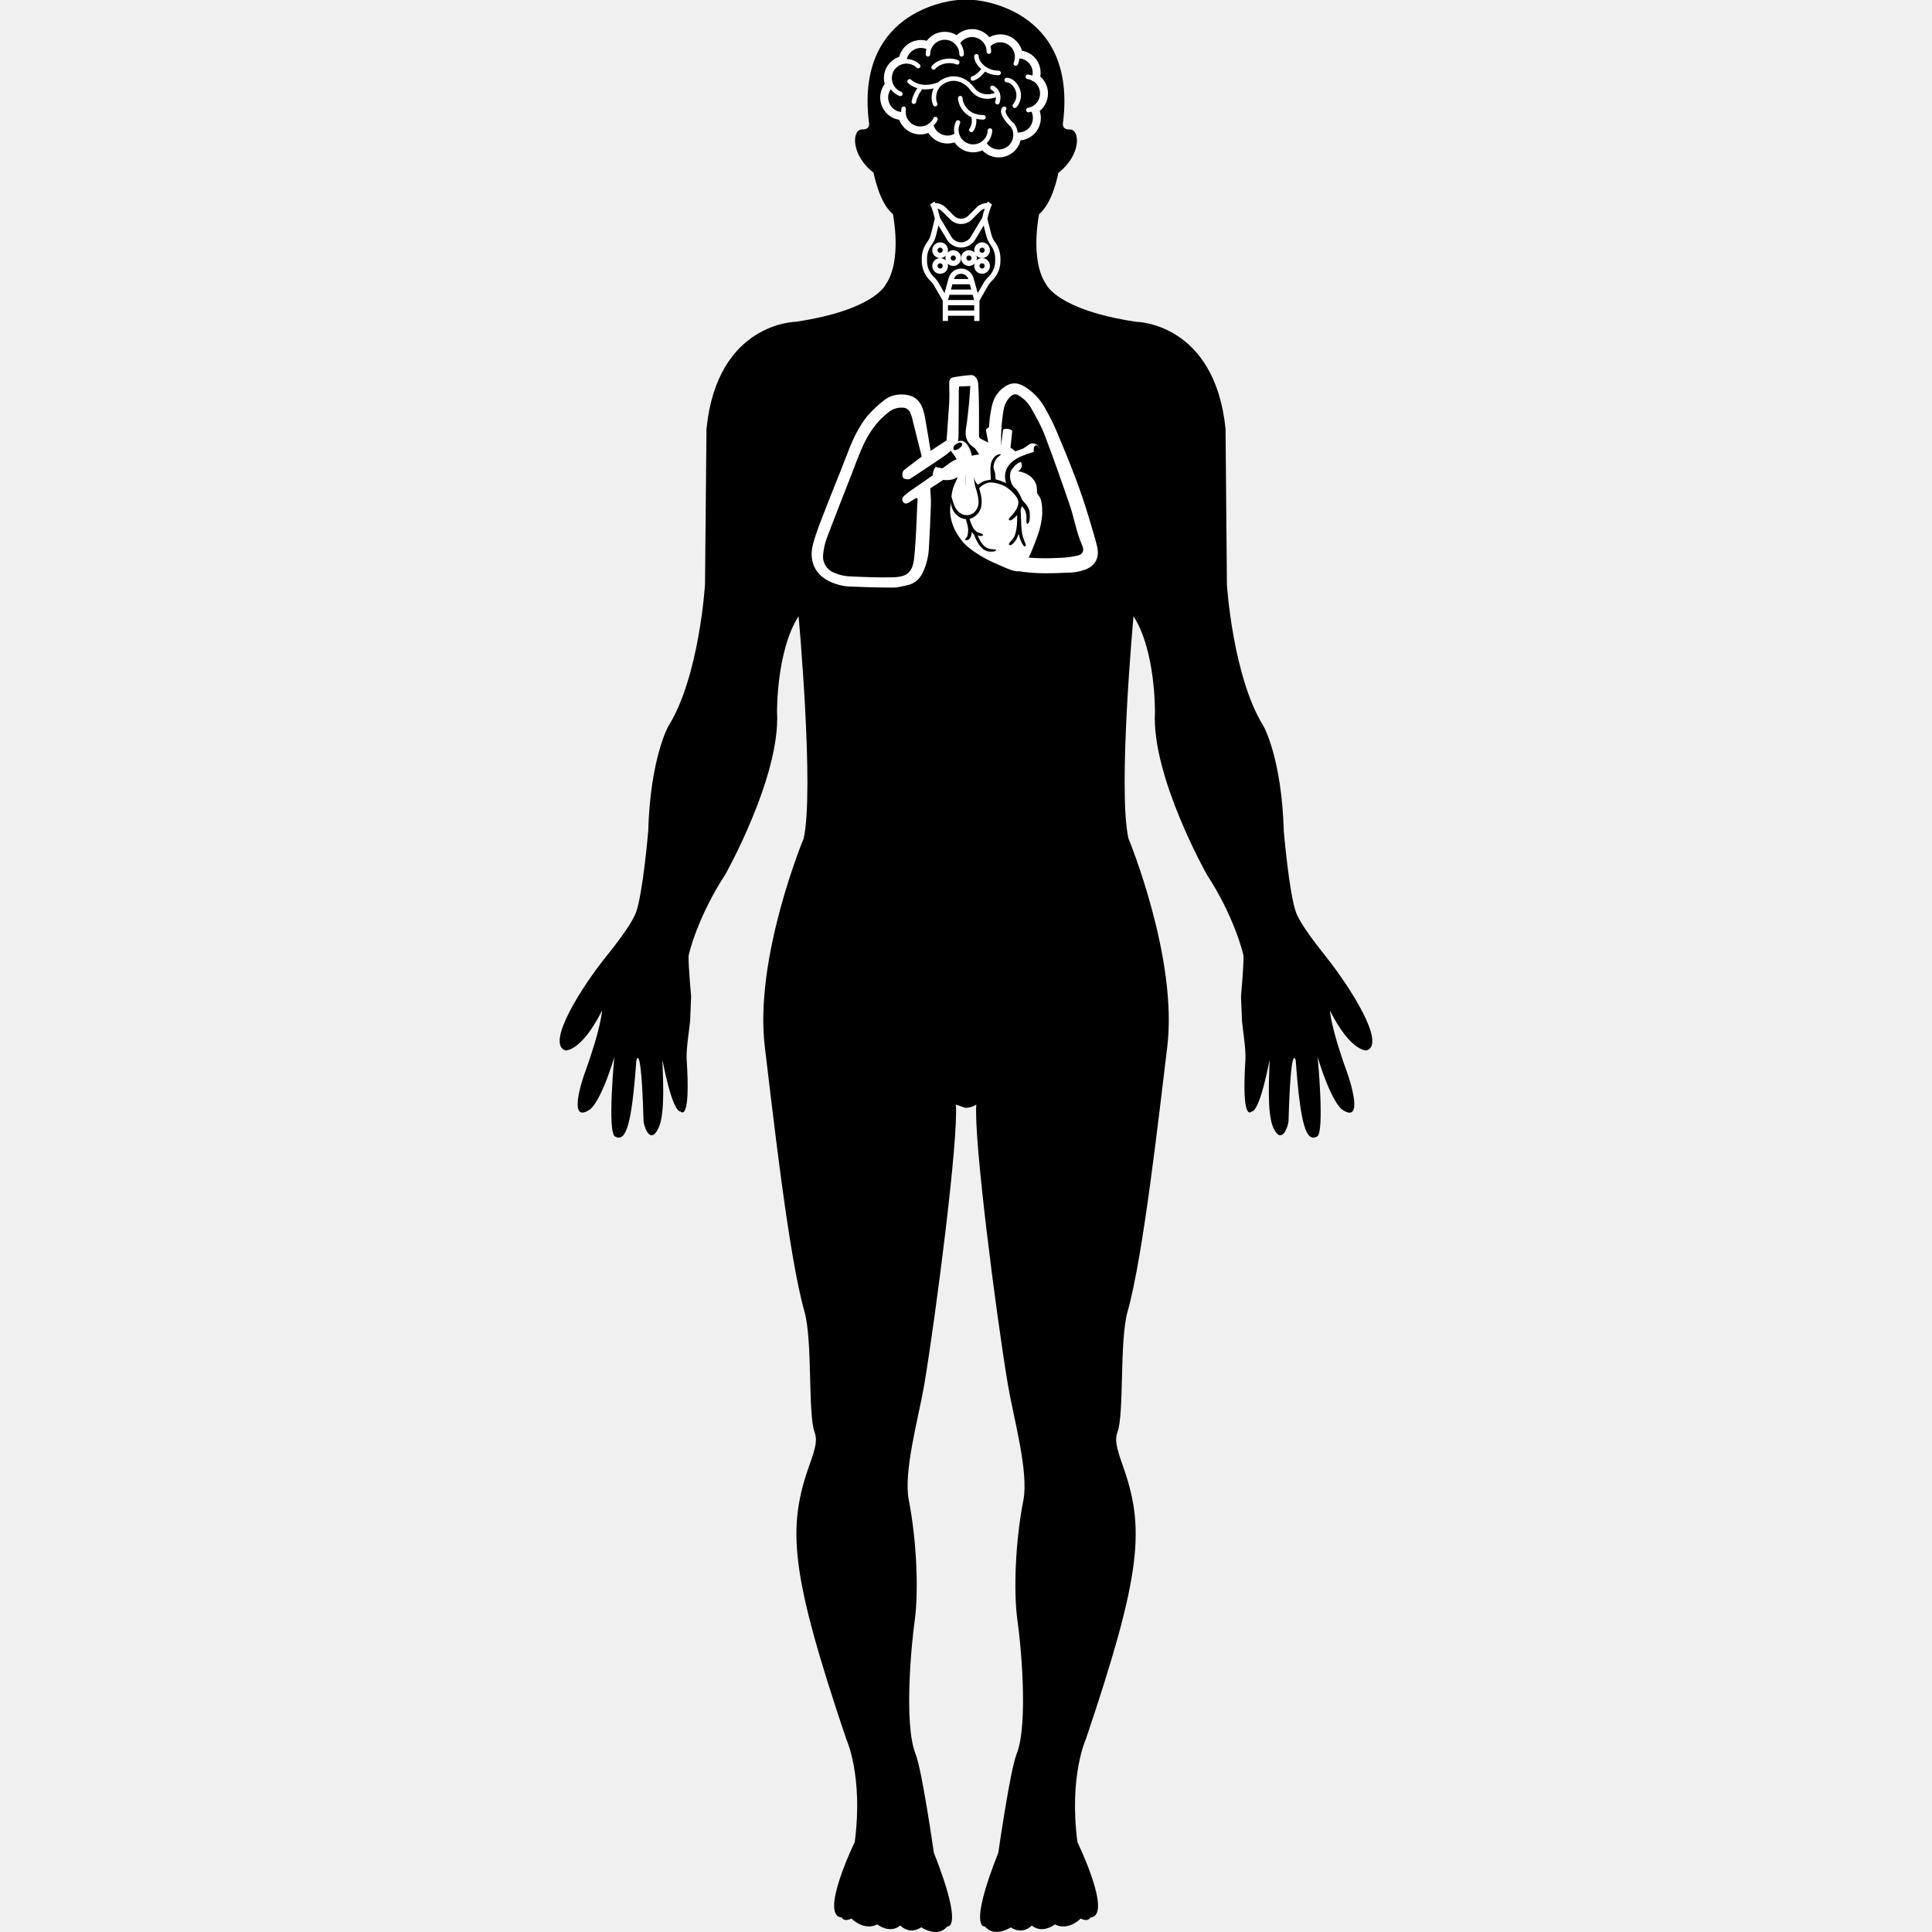
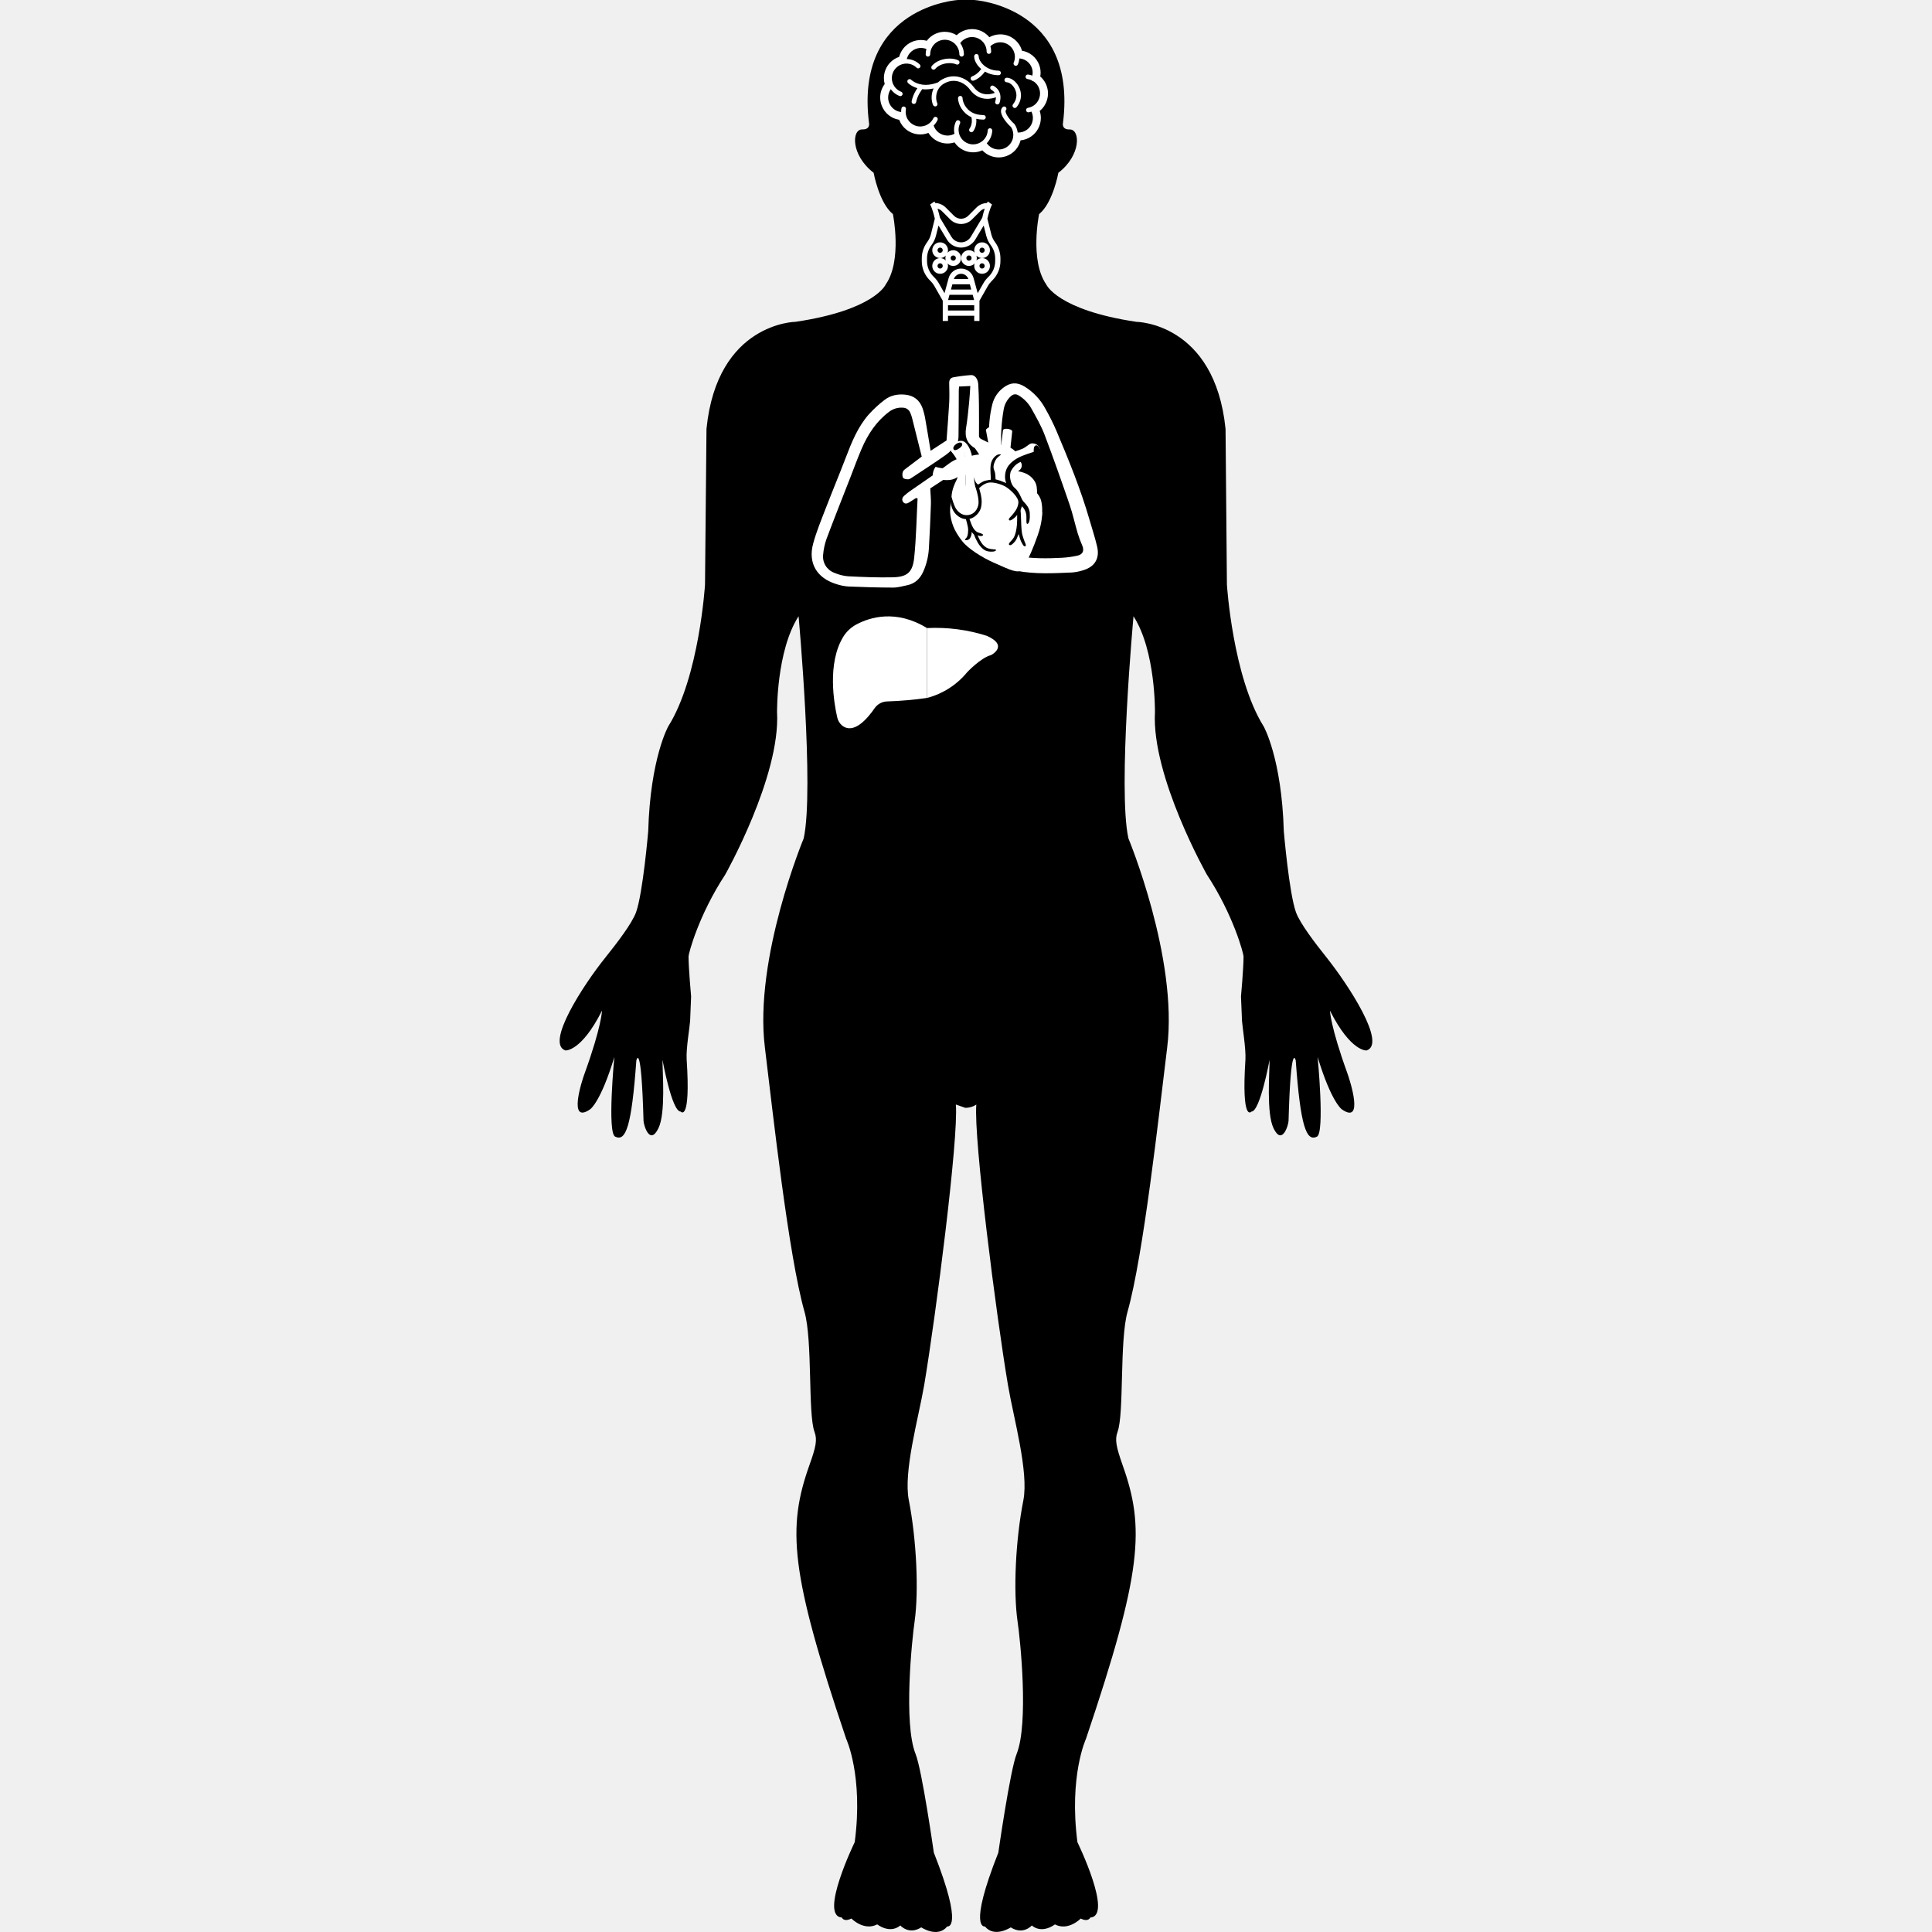
<svg xmlns="http://www.w3.org/2000/svg" fill="#000000" version="1.1" id="Capa_1" width="800px" height="800px" viewBox="0 0 206.326 206.326" xml:space="preserve">
  <g>
    <g id="silhouette-path">
      <path d="M104.265,117.959c-0.304,3.58,2.126,22.529,3.38,29.959c0.597,3.52,2.234,9.255,1.645,12.3    c-0.841,4.244-1.084,9.736-0.621,12.934c0.292,1.942,1.211,10.899-0.104,14.175c-0.688,1.718-1.949,10.522-1.949,10.522    c-3.285,8.294-1.431,7.886-1.431,7.886c1.017,1.248,2.759,0.098,2.759,0.098c1.327,0.846,2.246-0.201,2.246-0.201    c1.139,0.943,2.467-0.116,2.467-0.116c1.431,0.743,2.758-0.627,2.758-0.627c0.822,0.414,1.023-0.109,1.023-0.109    c2.466-0.158-1.376-8.05-1.376-8.05c-0.92-7.088,0.913-11.033,0.913-11.033c6.004-17.805,6.309-22.53,3.909-29.24    c-0.676-1.937-0.847-2.704-0.536-3.545c0.719-1.941,0.195-9.748,1.072-12.848c1.692-5.979,3.361-21.142,4.231-28.217    c1.169-9.53-4.141-22.308-4.141-22.308c-1.163-5.2,0.542-23.727,0.542-23.727c2.381,3.705,2.29,10.245,2.29,10.245    c-0.378,6.859,5.541,17.342,5.541,17.342c2.844,4.332,3.921,8.442,3.921,8.747c0,1.248-0.273,4.269-0.273,4.269l0.109,2.631    c0.049,0.67,0.426,2.977,0.365,4.092c-0.444,6.862,0.646,5.571,0.646,5.571c0.92,0,1.931-5.522,1.931-5.522    c0,1.424-0.348,5.687,0.42,7.295c0.919,1.918,1.595-0.329,1.607-0.78c0.243-8.737,0.768-6.448,0.768-6.448    c0.511,7.088,1.139,8.689,2.265,8.135c0.853-0.407,0.073-8.506,0.073-8.506c1.461,4.811,2.569,5.577,2.569,5.577    c2.411,1.693,0.92-2.983,0.585-3.909c-1.784-4.92-1.839-6.625-1.839-6.625c2.229,4.421,3.909,4.257,3.909,4.257    c2.174-0.694-1.9-6.954-4.287-9.953c-1.218-1.528-2.789-3.574-3.245-4.789c-0.743-2.058-1.304-8.674-1.304-8.674    c-0.225-7.807-2.155-11.198-2.155-11.198c-3.3-5.282-3.921-15.135-3.921-15.135l-0.146-16.635    c-1.157-11.347-9.518-11.429-9.518-11.429c-8.451-1.258-9.627-3.988-9.627-3.988c-1.79-2.576-0.767-7.514-0.767-7.514    c1.485-1.208,2.058-4.415,2.058-4.415c2.466-1.891,2.345-4.658,1.206-4.628c-0.914,0.024-0.707-0.733-0.707-0.733    C115.068,0.636,104.01,0,104.01,0h-1.688c0,0-11.063,0.636-9.523,13.089c0,0,0.207,0.758-0.715,0.733    c-1.136-0.03-1.242,2.737,1.215,4.628c0,0,0.572,3.206,2.058,4.415c0,0,1.023,4.938-0.767,7.514c0,0-1.172,2.73-9.627,3.988    c0,0-8.375,0.082-9.514,11.429l-0.158,16.635c0,0-0.609,9.853-3.922,15.135c0,0-1.921,3.392-2.143,11.198    c0,0-0.563,6.616-1.303,8.674c-0.451,1.209-2.021,3.255-3.249,4.789c-2.408,2.993-6.455,9.24-4.29,9.953    c0,0,1.689,0.164,3.909-4.257c0,0-0.046,1.693-1.827,6.625c-0.35,0.914-1.839,5.59,0.573,3.909c0,0,1.117-0.767,2.569-5.577    c0,0-0.779,8.099,0.088,8.506c1.133,0.555,1.751-1.047,2.262-8.135c0,0,0.524-2.289,0.767,6.448    c0.012,0.451,0.673,2.698,1.596,0.78c0.779-1.608,0.429-5.864,0.429-7.295c0,0,0.999,5.522,1.933,5.522    c0,0,1.099,1.291,0.648-5.571c-0.073-1.121,0.32-3.422,0.369-4.092l0.106-2.631c0,0-0.274-3.014-0.274-4.269    c0-0.311,1.078-4.415,3.921-8.747c0,0,5.913-10.488,5.532-17.342c0,0-0.082-6.54,2.299-10.245c0,0,1.69,18.526,0.545,23.727    c0,0-5.319,12.778-4.146,22.308c0.864,7.094,2.53,22.237,4.226,28.217c0.886,3.094,0.362,10.899,1.072,12.848    c0.32,0.847,0.152,1.627-0.536,3.545c-2.387,6.71-2.083,11.436,3.921,29.24c0,0,1.848,3.945,0.914,11.033    c0,0-3.836,7.892-1.379,8.05c0,0,0.192,0.523,1.023,0.109c0,0,1.327,1.37,2.761,0.627c0,0,1.328,1.06,2.463,0.116    c0,0,0.91,1.047,2.237,0.201c0,0,1.742,1.175,2.777-0.098c0,0,1.839,0.408-1.435-7.886c0,0-1.254-8.793-1.945-10.522    c-1.318-3.275-0.387-12.251-0.106-14.175c0.453-3.216,0.21-8.695-0.618-12.934c-0.606-3.038,1.035-8.774,1.641-12.3    c1.245-7.423,3.685-26.373,3.38-29.959l1.008,0.354C103.809,118.312,104.265,117.959,104.265,117.959z" />
    </g>
  </g>
  <g id="brain-organ" transform="translate(94, 1) scale(0.035)">
    <path class="st0" d="M345.934,233.32c-3.329-1.882-7.555-0.71-9.438,2.619c-1.882,3.329-0.71,7.565,2.624,9.447   c5.114,2.912,8.235,6.161,10.298,9.518c-8.54,3-16.11,4.234-22.799,4.234c-9.789-0.009-17.796-2.593-24.548-6.552   c-6.734-3.968-12.18-9.393-16.309-15.022c-6.806-9.278-15.661-17.542-26.098-23.571c-10.422-6.011-22.479-9.767-35.419-9.767   c-11.347-0.008-23.305,2.913-35.153,9.42c-4.844,2.655-9.043,5.762-12.7,9.153c-14.414,5.549-26.834,7.546-37.341,7.546   c-14.969,0-26.151-4.022-33.627-7.973c-3.733-1.971-6.525-3.933-8.332-5.353c-0.906-0.719-1.566-1.288-1.976-1.66l-0.426-0.409   l-0.067-0.062H94.62c-2.655-2.726-7.023-2.796-9.771-0.151c-2.752,2.654-2.832,7.04-0.177,9.792   c0.386,0.391,5.149,5.265,14.267,10.095c3.991,2.113,8.883,4.19,14.534,5.886c-1.501,2.113-3.551,5.202-5.784,9.135   c-4.293,7.573-9.225,18.201-11.738,30.737c-0.75,3.746,1.683,7.396,5.434,8.15c3.751,0.745,7.404-1.688,8.15-5.442   c2.108-10.556,6.414-19.94,10.205-26.608c1.891-3.338,3.645-5.993,4.906-7.778c0.63-0.896,1.136-1.58,1.474-2.024   c0.168-0.214,0.297-0.382,0.373-0.48l0.08-0.098l0.009-0.009l0.004-0.009c0.639-0.781,1.066-1.66,1.309-2.583   c3.525,0.434,7.227,0.701,11.156,0.692c7.284,0.009,15.261-0.852,23.851-2.805c-4.258,9.18-6.01,18.76-6.015,27.54   c0.017,8.843,1.7,16.869,4.701,23.261c1.637,3.463,5.77,4.936,9.228,3.303c3.458-1.634,4.936-5.771,3.298-9.224v-0.009   c-1.926-4.013-3.392-10.334-3.369-17.331c-0.005-7.546,1.624-15.856,5.531-23.438c3.928-7.582,10.028-14.498,19.479-19.701   c9.974-5.46,19.496-7.698,28.49-7.706c10.24,0,19.887,2.957,28.498,7.91c8.603,4.963,16.119,11.95,21.844,19.762   c5.038,6.872,11.778,13.655,20.452,18.769c8.656,5.114,19.284,8.478,31.58,8.469c8.136,0,16.975-1.474,26.466-4.706l0.022,0.497   c0,3.392-0.528,6.481-1.056,8.665c-0.262,1.092-0.524,1.954-0.706,2.513c-0.093,0.275-0.164,0.479-0.208,0.594l-0.04,0.107   l-0.004,0.017h0.004c-1.403,3.543,0.324,7.556,3.866,8.976c3.551,1.421,7.586-0.311,9.007-3.862   c0.177-0.497,2.966-7.413,2.992-17.011c0-5.505-0.964-11.968-4.164-18.35C359.62,244.054,354.133,237.928,345.934,233.32z" fill="#FFFFFF" />
    <path class="st0" d="M361.382,187.056c-19.043,0-34.336-7.014-44.914-16.194c-5.278-4.581-9.336-9.704-12.003-14.604   c-2.681-4.91-3.911-9.58-3.893-13.078c0-3.827-3.103-6.925-6.929-6.925c-3.826,0-6.926,3.098-6.926,6.925   c0.018,6.516,2.055,13.193,5.58,19.692c3.689,6.766,9.078,13.335,15.928,19.123c-1.381,1.918-3.286,4.387-5.718,7.032   c-5.278,5.762-12.886,12.145-21.969,15.368c-3.604,1.287-5.482,5.256-4.194,8.851c1.287,3.605,5.252,5.488,8.852,4.199   c12.327-4.43,21.555-12.508,27.815-19.381c2.788-3.072,4.958-5.877,6.561-8.123c11.462,6.614,25.618,10.982,41.812,10.973   c3.822,0,6.93-3.098,6.93-6.925C368.311,190.164,365.204,187.056,361.382,187.056z" fill="#FFFFFF" />
    <path class="st0" d="M315.197,322.537c-12.961,0-23.26-2.504-31.535-6.33c-12.385-5.753-20.42-14.595-25.476-23.412   c-2.521-4.395-4.261-8.771-5.358-12.616c-1.101-3.826-1.532-7.182-1.523-9.215c0-3.826-3.098-6.926-6.925-6.926   c-3.831,0-6.929,3.099-6.929,6.926c0,2.495,0.297,5.256,0.906,8.292c1.056,5.291,3.067,11.409,6.326,17.712   c4.888,9.447,12.647,19.354,24.242,26.884c2.903,1.899,6.046,3.622,9.428,5.166c0.528,2.273,1.261,6.321,1.256,11.204   c0,3.552-0.382,7.511-1.456,11.569c-1.074,4.057-2.823,8.195-5.602,12.216c-2.179,3.152-1.394,7.466,1.754,9.642   c3.148,2.175,7.462,1.394,9.638-1.749c3.782-5.469,6.178-11.151,7.608-16.567c1.434-5.424,1.913-10.582,1.913-15.111   c0-2.264-0.124-4.359-0.311-6.276c6.677,1.554,13.992,2.459,22.044,2.45c3.823,0,6.926-3.107,6.926-6.934   C322.123,325.644,319.02,322.537,315.197,322.537z" fill="#FFFFFF" />
    <path class="st0" d="M409.302,218.468c-3.431-2.956-7.133-5.38-11.04-7.103c-3.902-1.722-8.026-2.752-12.248-2.752   c-3.826,0-6.929,3.098-6.929,6.925c0,3.836,3.103,6.934,6.929,6.934c2.548-0.009,5.771,0.879,9.158,2.841   c5.078,2.912,10.357,8.141,14.196,14.693c3.862,6.543,6.308,14.33,6.304,22.373c-0.031,8.852-2.819,18.085-10.365,27.266   c-2.437,2.956-2.02,7.315,0.932,9.756c2.948,2.433,7.316,2.016,9.753-0.932c9.508-11.472,13.565-24.194,13.534-36.09   c0-7.227-1.447-14.142-3.879-20.446C421.988,232.485,416.16,224.398,409.302,218.468z" fill="#FFFFFF" />
    <path class="st0" d="M168.073,181.534v-0.009c4.759-5.638,11.538-10.059,19.266-13.033c7.715-2.983,16.327-4.475,24.384-4.466   c7.848-0.018,15.155,1.429,20.514,3.924c3.476,1.598,7.59,0.089,9.198-3.391c1.602-3.472,0.084-7.582-3.387-9.19   c-7.741-3.56-16.837-5.194-26.324-5.202c-9.739,0-19.901,1.758-29.365,5.388c-9.441,3.64-18.235,9.199-24.862,17.02   c-2.473,2.921-2.109,7.297,0.812,9.766C161.228,184.819,165.601,184.446,168.073,181.534z" fill="#FFFFFF" />
    <polygon class="st0" points="481.632,161.514 481.637,161.523 481.637,161.523  " />
    <polygon class="st0" points="336.159,392.808 336.159,392.817 336.154,392.817  " />
    <path class="st0" d="M492.215,208.417c-1.225-1.243-2.539-2.424-3.87-3.586c0.696-3.88,1.1-7.831,1.1-11.844   c0.004-10.636-2.53-21.467-7.808-31.464c-6.033-11.462-14.969-20.554-25.401-26.715c-7.297-4.315-15.323-7.191-23.642-8.532   c-2.019-7.182-5.185-14.019-9.438-20.224c-7.08-10.334-17.148-18.892-29.467-24.193c-8.811-3.791-18.058-5.611-27.14-5.611   c0,0-0.28-0.009-0.79,0.036c-11.533,0.134-22.759,3.161-32.69,8.692c-3.884-4.679-8.376-8.843-13.375-12.35   c-10.956-7.697-24.353-12.261-38.687-12.403c-0.165-0.009-0.364-0.017-0.608-0.026c-0.031,0-0.062,0-0.097,0h-0.009h-0.009h-0.004   c-0.022,0-0.044,0-0.066,0c-0.133,0-0.293,0.009-0.497,0.017c-12.482,0.098-24.277,3.543-34.354,9.508   c-4.368,2.575-8.354,5.673-12.012,9.118c-10.44-6.508-22.777-10.308-35.917-10.37l-0.048-0.008h-0.311c-0.009,0-0.014,0-0.022,0   c-0.018,0-0.036,0-0.057,0c-0.16,0-0.36,0.008-0.613,0.026c-13.979,0.133-27.088,4.466-37.896,11.817   c-6.264,4.253-11.746,9.518-16.279,15.545c-5.735-1.553-11.723-2.396-17.841-2.396c-5.091,0-10.254,0.577-15.394,1.749   c-15.138,3.471-28.068,11.772-37.334,22.861h0.005c-6.503,7.768-11.195,16.93-13.77,26.812   c-9.873,3.348-19.177,8.959-26.959,16.886c-0.004,0.009-0.013,0.018-0.022,0.027c-13.051,13.308-19.621,30.718-19.616,48.004v0.026   v0.036c0,0,0,0.017,0,0.035v0.186h0.004c0.017,6.01,0.83,12.003,2.415,17.827C4.799,239.81,0.005,254.272,0,269.073   c-0.004,10.955,2.638,22.097,8.128,32.369c6.17,11.533,15.244,20.668,25.8,26.856c7.404,4.341,15.532,7.21,23.952,8.559   c4.484,12.048,12.172,22.444,22.009,30.141c11.701,9.172,26.462,14.596,42.278,14.596c1.643,0,3.281-0.052,4.918-0.177h0.04h0.022   h0.005h0.004c6.982-0.506,13.672-2.077,19.904-4.501c4.142,6.64,9.348,12.508,15.395,17.348   c11.697,9.366,26.572,14.96,42.517,15.031c0.058,0.009,0.106,0.009,0.156,0.009c0.054,0,0.106,0,0.156,0h0.009   c0.005,0,0.005,0,0.005,0h0.013h0.071c0.023,0,0.032,0,0.054,0l0.173-0.009h0.049c1.274-0.009,2.553-0.062,3.826-0.142h0.018   l0.75-0.018c5.708-0.418,11.222-1.528,16.447-3.249c6.583,9.775,15.75,18.022,27.092,23.492h-0.005   c9.57,4.616,19.78,6.827,29.8,6.827c9.756,0,19.3-2.121,28.054-6.046c12.722,13.512,30.661,21.627,49.957,21.646   c4.231,0,8.51-0.391,12.79-1.199c16.438-3.089,30.523-11.888,40.378-23.9h-0.004c6.436-7.821,11.067-17.054,13.544-27.016   c11.368-1.118,22.648-5.078,32.618-12.092c9.487-6.659,16.838-15.36,21.765-25.072c4.928-9.704,7.467-20.412,7.467-31.216   c0-7.2-1.172-14.428-3.476-21.397c5.917-4.82,11.15-10.698,15.323-17.578c6.748-11.098,9.997-23.474,9.997-35.638   C511.996,238.914,505.102,221.468,492.215,208.417z M481.277,279.744c-6.965,11.47-18.192,18.609-30.457,20.731   c-3.773,0.648-6.303,4.235-5.656,7.998c0.648,3.774,4.231,6.304,8,5.656c2.819-0.479,5.594-1.181,8.315-2.068   c2.964,6.126,4.426,12.696,4.426,19.248c0.004,7.005-1.651,13.965-4.838,20.242c-3.192,6.278-7.898,11.861-14.077,16.212   c-7.781,5.451-16.615,8.053-25.418,8.061c-0.688,0-1.376-0.053-2.064-0.088c-0.146-1.154-0.289-2.299-0.502-3.445v-0.009   c-1.518-8.035-4.643-15.386-8.936-21.769l-0.524-0.782l-0.71-0.613c-5.252-4.492-12.217-11.879-17.593-19.407   c-2.694-3.756-4.998-7.556-6.547-10.938c-1.568-3.383-2.286-6.34-2.26-8.088c0-0.781,0.116-1.305,0.245-1.66   c0.137-0.346,0.266-0.551,0.537-0.834c2.703-2.699,2.703-7.094,0-9.793c-2.708-2.707-7.094-2.707-9.798,0v-0.008   c-1.686,1.686-2.96,3.719-3.742,5.85c-0.781,2.131-1.096,4.324-1.096,6.446c0.026,4.803,1.478,9.348,3.52,13.858   c3.095,6.73,7.711,13.415,12.696,19.514c4.692,5.736,9.686,10.876,14.156,14.818c3.076,4.741,5.323,10.086,6.433,15.972   c0.466,2.477,0.723,4.936,0.759,7.306l0.004,0.036c0.005,0.32,0.009,0.631,0.009,0.95c0,10.477-3.725,20.375-10.13,28.179   c-6.415,7.796-15.44,13.442-26.124,15.457c-2.796,0.525-5.571,0.782-8.301,0.782c-14.693,0.009-28.286-7.36-36.453-19.115   c4.395-4.457,8.141-9.695,11.008-15.625c3.556-7.351,5.42-15.129,5.762-22.817c0.169-3.836-2.796-7.067-6.614-7.236   c-3.826-0.168-7.063,2.796-7.232,6.615c-0.262,5.886-1.673,11.781-4.394,17.4l-0.004,0.018c-2.904,6.019-6.97,11.053-11.804,15.04   l-0.026,0.017c-7.941,6.517-17.992,10.104-28.259,10.104c-6.472,0-13.029-1.421-19.266-4.422   c-11.551-5.576-19.572-15.43-23.119-26.758l-0.005-0.009c-1.354-4.298-2.055-8.799-2.055-13.335c0-6.472,1.421-13.024,4.434-19.292   c1.665-3.445,0.214-7.582-3.232-9.242c-3.444-1.66-7.586-0.213-9.246,3.232c-3.934,8.15-5.811,16.806-5.811,25.303   c0,4.119,0.471,8.195,1.323,12.19c-5.411,2.956-11.515,4.838-18.112,5.328h-0.013c-1.074,0.071-2.14,0.106-3.187,0.106   c-10.401,0-20.038-3.605-27.7-9.73c-6.668-5.328-11.777-12.545-14.507-20.9c4.878-4.812,8.918-10.44,11.87-16.682   c1.633-3.454,0.155-7.591-3.303-9.225c-3.458-1.634-7.591-0.16-9.225,3.303c-2.743,5.806-6.72,10.956-11.617,15.084   c-6.934,5.85-15.692,9.624-25.444,10.325h-0.014c-1.07,0.071-2.135,0.115-3.187,0.115c-22,0.009-40.777-16.22-43.947-37.971   l-0.008-0.054l-0.009-0.054c-0.169-1.029-0.289-2.113-0.369-3.231c-0.075-1.084-0.114-2.149-0.114-3.214   c0-2.806,0.262-5.549,0.758-8.221c0.693-3.765-1.793-7.378-5.557-8.08c-3.76-0.693-7.373,1.794-8.07,5.558   c-0.644,3.48-0.986,7.076-0.986,10.743l0.014,0.399c-6.228-0.693-12.274-2.672-17.69-5.85c-6.832-4.005-12.66-9.855-16.682-17.366   c-3.578-6.694-5.26-13.85-5.265-20.926c0-9.127,2.833-18.093,8.075-25.586c2.006,2.841,4.293,5.54,6.854,8.052   c5.838,5.736,12.611,9.989,19.79,12.758c3.565,1.386,7.578-0.39,8.958-3.959c1.381-3.569-0.394-7.582-3.959-8.959   c-5.478-2.122-10.618-5.344-15.08-9.73l-0.009-0.008c-3.924-3.845-6.974-8.23-9.172-12.927c-2.783-5.948-4.181-12.403-4.181-18.866   c0.004-11.249,4.208-22.426,12.691-31.1c7.213-7.342,16.292-11.64,25.728-12.927h0.009h0.009l0.026-0.009   c1.994-0.266,4-0.408,6.015-0.399c11.245,0.009,22.444,4.218,31.114,12.696c2.734,2.672,7.12,2.628,9.797-0.106   c2.677-2.734,2.628-7.12-0.106-9.793c-11.032-10.805-25.338-16.327-39.668-16.602c1.634-6.632,4.75-12.793,9.1-17.987   c6.019-7.191,14.299-12.518,24.157-14.791c3.348-0.764,6.686-1.136,9.97-1.136c5.806,0,11.449,1.154,16.664,3.267   c-1.483,5.158-2.299,10.601-2.299,16.22c0,3.826,3.103,6.925,6.929,6.925c3.826,0,6.925-3.098,6.925-6.925   c0-6.064,1.221-11.852,3.401-17.108c3.346-8.026,9.002-14.88,16.118-19.719c7.13-4.838,15.684-7.644,24.961-7.653   c13.348,0.009,25.272,5.851,33.444,15.164l0.014,0.009c6.871,7.821,11.013,18.049,11.018,29.306c0,3.826,3.098,6.925,6.929,6.925   c3.827,0,6.925-3.098,6.925-6.925c0.005-12.793-4.133-24.672-11.142-34.288c3.587-4.971,8.159-9.18,13.45-12.305   c6.623-3.915,14.312-6.152,22.586-6.152c9.504,0,18.249,2.965,25.472,8.035c7.222,5.06,12.878,12.225,16.069,20.579l-0.004-0.008   c1.883,4.945,2.917,10.263,2.921,15.874c0,3.826,3.099,6.926,6.926,6.926c3.826,0,6.929-3.099,6.929-6.926   c0-5.718-0.857-11.24-2.393-16.46c8.203-7.644,19.092-11.968,30.328-11.968c5.868,0,11.817,1.172,17.57,3.64   c8.022,3.454,14.463,8.949,19.057,15.643c4.59,6.685,7.298,14.56,7.756,22.692c0.044,0.835,0.071,1.678,0.071,2.521   c-0.005,5.868-1.164,11.809-3.631,17.562c-1.51,3.516,0.111,7.59,3.626,9.099c3.516,1.518,7.59-0.115,9.1-3.631   c2.57-5.966,4.048-12.154,4.549-18.315c6.792,0.453,13.407,2.512,19.266,5.975c6.689,3.96,12.38,9.73,16.282,17.135v0.008   c3.414,6.464,5.012,13.353,5.016,20.163c0,3.125-0.36,6.214-1.021,9.242c-4.182-1.616-8.475-2.726-12.803-3.338   c-3.787-0.533-7.288,2.105-7.821,5.904c-0.533,3.783,2.104,7.289,5.895,7.822c4.346,0.613,8.63,1.865,12.74,3.8   c0.728,1.181,1.802,2.166,3.174,2.752c0.857,0.364,1.745,0.542,2.624,0.55c2.556,1.705,4.883,3.614,6.96,5.727l-0.093-0.097   l0.111,0.115c8.296,8.381,12.788,19.701,12.784,31.233C487.749,264.571,485.672,272.518,481.277,279.744z" fill="#FFFFFF" />
  </g>
  <g id="thyroid-organ" transform="translate(94, 17) scale(0.035)">
    <path d="M338.968,229.144l-11.872-47.504c7.384-32.664,14.288-43.272,14.288-43.288l-13.032-9.264   c-0.272,0.384-1.24,1.816-2.68,4.696c-11.856,0.312-23.376,5.2-31.776,13.6L268.52,172.76c-5.704,5.696-13.592,8.96-21.656,8.96   c-8.064,0-15.952-3.264-21.656-8.968l-25.376-25.376c-8.4-8.4-19.92-13.288-31.776-13.6c-1.44-2.872-2.4-4.304-2.68-4.696   l-13.104,9.176c0.072,0.096,6.976,10.712,14.36,43.376l-11.872,47.504c-2.176,8.672-5.992,16.696-11.352,23.848   c-10.672,14.24-16.544,31.864-16.544,49.64v8.144c0,22.096,8.608,42.872,24.232,58.504l3.032,3.032   c4.192,4.192,7.816,8.936,10.76,14.08l25.976,45.464v61.872h16v-16h80v16h16v-61.872l25.976-45.472   c2.944-5.144,6.56-9.88,10.76-14.08l3.032-3.032c15.624-15.624,24.232-36.4,24.232-58.496v-8.144   c0-17.784-5.872-35.408-16.544-49.632C344.96,245.84,341.136,237.816,338.968,229.144z M188.52,158.688l25.376,25.376   c8.68,8.68,20.696,13.656,32.968,13.656c12.272,0,24.288-4.976,32.968-13.656l25.376-25.376c3.768-3.776,8.536-6.352,13.64-7.752   c-2.336,7.064-4.904,16.176-7.504,27.76l-34.992,58.328c-6.176,10.296-17.48,16.696-29.488,16.696s-23.312-6.4-29.496-16.696   l-34.992-58.328c-2.6-11.584-5.168-20.688-7.504-27.76C179.976,152.336,184.744,154.912,188.52,158.688z M286.864,461.72h-80v-16   h80V461.72z M273.48,381.72l4.368,16h-61.96l4.36-16H273.48z M224.728,365.72c3.176-9.464,12.056-16,22.136-16   s18.952,6.536,22.136,16H224.728z M282.208,413.72l4.368,16H207.16l4.36-16H282.208z M350.864,310.768   c0,17.816-6.944,34.576-19.544,47.184l-3.032,3.032c-5.2,5.2-9.688,11.072-13.336,17.456l-17.456,30.536l-12.6-46.2   c-4.664-17.112-20.304-29.056-38.032-29.056c-17.728,0-33.368,11.944-38.032,29.056l-12.6,46.2l-17.456-30.536   c-3.648-6.384-8.136-12.248-13.336-17.456l-3.032-3.032c-12.6-12.608-19.544-29.368-19.544-47.184v-8.144   c0-14.344,4.744-28.56,13.344-40.04c6.656-8.864,11.392-18.816,14.072-29.568l7.664-30.616l25.712,42.856   c9.056,15.088,25.616,24.464,43.208,24.464c17.592,0,34.152-9.376,43.208-24.464l25.712-42.856l7.664,30.616   c2.68,10.76,7.416,20.704,14.072,29.568c8.6,11.48,13.344,25.696,13.344,40.04V310.768z" fill="#FFFFFF" />
    <path d="M222.864,277.72c-6.808,0-12.928,2.88-17.304,7.448c0.776-2.36,1.304-4.832,1.304-7.448c0-13.232-10.768-24-24-24   s-24,10.768-24,24s10.768,24,24,24c6.808,0,12.928-2.88,17.304-7.448c-0.776,2.36-1.304,4.832-1.304,7.448   c0,2.616,0.528,5.088,1.304,7.448c-4.376-4.568-10.496-7.448-17.304-7.448c-13.232,0-24,10.768-24,24s10.768,24,24,24   s24-10.768,24-24c0-2.616-0.528-5.088-1.304-7.448c4.376,4.568,10.496,7.448,17.304,7.448c13.232,0,24-10.768,24-24   S236.096,277.72,222.864,277.72z M182.864,285.72c-4.416,0-8-3.584-8-8c0-4.416,3.584-8,8-8s8,3.584,8,8   C190.864,282.136,187.28,285.72,182.864,285.72z M182.864,333.72c-4.416,0-8-3.584-8-8c0-4.416,3.584-8,8-8s8,3.584,8,8   C190.864,330.136,187.28,333.72,182.864,333.72z M222.864,309.72c-4.416,0-8-3.584-8-8c0-4.416,3.584-8,8-8s8,3.584,8,8   C230.864,306.136,227.28,309.72,222.864,309.72z" fill="#FFFFFF" />
    <path d="M334.864,277.72c0-13.232-10.768-24-24-24s-24,10.768-24,24c0,2.616,0.528,5.088,1.304,7.448   c-4.376-4.568-10.496-7.448-17.304-7.448c-13.232,0-24,10.768-24,24s10.768,24,24,24c6.808,0,12.928-2.88,17.304-7.448   c-0.776,2.36-1.304,4.832-1.304,7.448c0,13.232,10.768,24,24,24s24-10.768,24-24s-10.768-24-24-24   c-6.808,0-12.928,2.88-17.304,7.448c0.776-2.36,1.304-4.832,1.304-7.448c0-2.616-0.528-5.088-1.304-7.448   c4.376,4.568,10.496,7.448,17.304,7.448C324.096,301.72,334.864,290.952,334.864,277.72z M270.864,309.72c-4.416,0-8-3.584-8-8   c0-4.416,3.584-8,8-8c4.416,0,8,3.584,8,8C278.864,306.136,275.28,309.72,270.864,309.72z M310.864,317.72c4.416,0,8,3.584,8,8   c0,4.416-3.584,8-8,8c-4.416,0-8-3.584-8-8C302.864,321.304,306.448,317.72,310.864,317.72z M310.864,285.72   c-4.416,0-8-3.584-8-8c0-4.416,3.584-8,8-8c4.416,0,8,3.584,8,8C318.864,282.136,315.28,285.72,310.864,285.72z" fill="#FFFFFF" />
  </g>
  <g id="lungs-organ" transform="translate(86.5, 40) scale(0.19)">
    <path d="M67.814 42.86L76.754 37.045C77.255 30.121 77.862 22.984 78.254 15.834C78.456 12.159 78.309 8.464 78.254 4.779C78.228 3.072 78.915 1.834 80.567 1.556C83.87 0.942 87.206 0.519 90.557 0.29C92.678 0.183 94.391 2.473 94.573 5.337C94.823 9.255 94.941 13.186 94.983 17.113C95.048 23.277 94.999 29.442 94.999 35.635L100.704 38.458C100.704 37.12 100.735 36.279 100.699 35.442C100.38 29.153 100.982 22.851 102.488 16.736C103.418 12.992 105.614 9.685 108.706 7.376C112.623 4.373 116.343 4.167 120.586 6.725C125.497 9.744 129.522 14.007 132.253 19.084C134.536 23.079 136.598 27.196 138.43 31.418C145.406 47.951 152.205 64.558 157.186 81.836C158.61 86.777 160.23 91.674 161.401 96.676C162.97 103.381 160.059 108.113 153.446 110.035C151.414 110.686 149.311 111.095 147.182 111.254C136.863 111.708 126.521 112.258 116.279 110.329C107.809 108.734 102.331 104.028 100.939 95.184C99.215 84.224 96.471 73.328 97.162 62.159C97.424 57.953 95.857 56.039 92.526 54.472C88.466 52.562 84.715 52.294 80.843 55.12C76.419 58.349 71.748 61.238 67.605 63.995C67.755 67.27 68.077 70.144 67.981 73.004C67.711 81.084 67.34 89.159 66.866 97.231C66.655 101.953 65.552 106.593 63.615 110.905C61.799 114.83 58.996 117.505 54.709 118.404C52.079 118.955 49.414 119.742 46.767 119.738C38.352 119.726 29.933 119.483 21.523 119.126C19.175 118.952 16.859 118.477 14.632 117.712C3.808 114.327 -1.17 105.945 1.784 95.041C3.622 88.25 6.363 81.69 8.899 75.102C12.563 65.579 16.506 56.163 20.147 46.632C23.445 38.002 26.865 29.436 33.057 22.413C35.76 19.416 38.737 16.68 41.951 14.239C45.364 11.596 49.48 10.847 53.768 11.332C58.467 11.864 61.652 14.451 63.247 18.834C63.972 20.956 64.515 23.137 64.869 25.351C65.876 30.979 66.772 36.626 67.814 42.86ZM60.486 69.678L59.646 69.379C58.337 70.211 57.036 71.055 55.717 71.872C54.563 72.587 53.293 72.857 52.388 71.663C51.42 70.385 51.895 69.082 53.018 68.08C54.019 67.177 55.071 66.332 56.169 65.551C63.323 60.516 70.67 55.729 77.622 50.426C84.089 45.492 90.567 45.075 97.257 49.306C102.083 52.359 106.648 55.835 111.249 59.229C112.051 59.773 112.616 60.6 112.83 61.545C113.045 62.49 112.893 63.48 112.405 64.317C111.438 65.888 109.329 66.371 107.307 65.406C106.367 64.957 105.498 64.361 104.131 63.557C105.412 74.246 106.506 84.368 108.624 94.355C109.579 98.861 112.27 101.413 116.763 102.132C125.011 103.451 133.313 103.438 141.616 102.98C144.527 102.822 147.421 102.428 150.268 101.803C153.462 101.097 154.281 98.925 152.992 95.965C152.001 93.718 151.149 91.412 150.44 89.061C148.854 83.689 147.672 78.186 145.856 72.897C141.378 59.859 136.812 46.846 131.915 33.962C129.974 28.856 127.207 24.038 124.539 19.243C122.845 16.176 120.381 13.602 117.389 11.776C115.661 10.717 114.255 10.942 112.834 12.245C110.756 14.171 109.372 16.728 108.896 19.521C107.58 26.907 107.15 34.424 107.614 41.912C110.246 43.417 112.816 44.8 115.288 46.342C116.436 47.033 117.456 47.919 118.302 48.959C118.773 49.532 119.04 50.245 119.06 50.987C119.079 51.729 118.851 52.456 118.41 53.053C117.532 54.341 116.154 54.538 114.795 54.2C113.717 53.905 112.689 53.453 111.741 52.858C105.592 49.156 99.586 45.197 93.304 41.739C88.433 39.056 86.852 35.352 87.738 30.034C88.529 25.281 88.962 20.465 89.458 15.667C89.765 12.698 89.894 9.711 90.124 6.44L83.808 6.738C83.738 7.673 83.649 8.326 83.646 8.978C83.603 17.394 83.623 25.81 83.499 34.224C83.474 35.858 83.374 37.834 82.481 39.039C80.783 41.374 78.732 43.431 76.401 45.135C70.273 49.486 63.935 53.541 57.666 57.691C56.926 58.182 56.108 58.841 55.303 58.873C54.292 58.916 52.777 58.701 52.35 58.038C51.811 57.194 51.857 55.696 52.197 54.659C52.474 53.816 53.499 53.164 54.29 52.553C57.107 50.378 59.964 48.257 62.823 46.105C60.971 38.697 59.188 31.523 57.375 24.355C57.117 23.38 56.785 22.426 56.382 21.501C56.054 20.657 55.48 19.931 54.733 19.419C53.987 18.906 53.103 18.631 52.198 18.628C49.375 18.415 46.576 19.27 44.355 21.025C37.237 26.403 32.554 33.582 29.081 41.607C26.768 46.953 24.79 52.444 22.673 57.875C18.193 69.361 13.636 80.82 9.306 92.364C8.292 95.215 7.652 98.185 7.403 101.202C7.148 103.345 7.617 105.512 8.736 107.358C9.854 109.204 11.558 110.623 13.576 111.389C16.037 112.472 18.657 113.146 21.335 113.385C29.619 113.807 37.927 114.129 46.216 113.972C54.605 113.813 57.71 111.307 58.58 102.889C59.721 91.871 59.896 80.754 60.486 69.678Z" fill="#FFFFFF" />
  </g>
  <g id="heart-organ" transform="translate(98, 45) scale(0.13)">
    <path d="M14.77 37.29s-1.13 1.31-1.88 3.75s-.42 4.93-.42 4.93s3.77 1.97 10.07 2.25c5.19.23 7.95-.7 11.9-3.59s10.66 1.76 13.69 3.17c3.03 1.41 30 11.83 30 11.83l19.62 1.22s.75-2.16 0-7.32s-5.44-9.29-9.1-10.79c-3.66-1.5-6.01-1.69-6.01-1.69L58.69 26.97s-6.6-.46-13.33 1.03C40.3 29.13 29.6 38.89 23.4 38.7s-8.63-1.41-8.63-1.41z" fill="#FFFFFF" />
    <path d="M58.64 20.82l-2.6-13.91S57.28 5 59.77 4.58s4.36.8 4.36.8l2.35 16.1h1.88l1.78-14.55s1.03-1.22 4.18-.73c2.91.46 3.39 1.77 3.39 1.77l-1.6 14.96l-16.8 7.09l-7.41-.89l-9.34-13.66s.28-2.3 2.58-3.61s3.94-1.08 3.94-1.08l8.92 13l.8-.8l-.16-2.16z" fill="#FFFFFF" />
    <path d="M74.83 42.31s2.04-1.08 4.46-1.31s3.33.05 3.33.05s3.5-4.58 0-12.74s-14.83-10.28-21.02-8.24s-13.87 6.9-14.71 16.75c-.84 9.85-1.13 14.92-1.13 14.92l5.98 3.1l23.49-3.68l-.4-8.85z" fill="#FFFFFF" />
    <path d="M68.17 27.18s1.83.84 4.97-.28c3.75-1.34 10.7-3.31 13.37-4.58s4.93-3.66 6.48-4.08c1.55-.42 5.39-.21 7.22 3.59s-1.45 7.11-1.45 7.11l-17.18 4.22l-6.34 6.9l-1.55 6.9v5.91l28.56 21.83s.44 7.31-3.5 18.57s-7.45 18.73-8.99 21.55s-1.47 6.34-5.52 8.02c-4.05 1.69-12.22-2.67-21.65-6.76c-9.43-4.08-21.4-11.68-26.04-17.74s-8.59-12.39-9.71-21.82s3.1-19.15 7.74-21.68c4.65-2.53 15.63-1.97 15.63-1.97s.64-1.27 5.03-2.67s7.35-1.83 7.35-1.83l-1.13-7.46l.79-8.51l5.92-5.22z" fill="#FFFFFF" />
    <path d="M80.61 56.95s3.66-3.52 9.01-2.96s10.5 6.19 11.76 10.98c1.27 4.79 1.24 11.17 0 15.77c-1.08 4.03-6.09 14.08-12.75 14.08c-3.1 0-4.03-2.48-4.24-3.63c-.21-1.16 1.61 7.85-2.94 9.68c-4.33 1.74-3.75-1.13-3.75-1.13l1.92-4.5s-8.21-14.9-12.01-19.55c-3.8-4.65-15.58-13.96-15.16-18.32c.42-4.36 1.55-6.19 5.77-7.04c4.22-.84 9.29 0 9.29 0l8.06 4.09l5.04 2.53z" fill="#FFFFFF" />
    <path d="M50.9 65.35s-2.44 4.32-5.73 0c-3.28-4.32-6.01-8.35-5.73-17.64c.28-9.29.75-13.98-.47-18.86c-1.22-4.88-1.61-7.68-1.61-7.68l-3.27 3.09l-3.11.74l-2.06-1.12s-1.78.28-1.12 1.03s3.09 3.95 4.12 6c1.36 2.72 2.72 11.92-.12 17.55c-3.42 6.79-4.58 12.39-3.75 18.12c.62 4.27 5.22 9.76 5.22 9.76l3.42 2.44l7.7-.66l6.01-6.29l.5-6.48z" fill="#FFFFFF" />
    <path d="M36.45 16.03c-3.05-.45-7.36 1.74-8.62 4.65c-1.18 2.7-.57 5.58 2.88 5.02c3.45-.56 5.2-2.4 5.84-2.96s2.41 6.06 2.82 10c.42 3.94.06 13.04 0 16.26c-.08 4.41 1.18 16.02 5.2 18.36c2.8 1.63 4.97-.55 6.8-.79l-.75-6.17l-2.96-9.22s-.31-.4-1.08-2.35c-.77-1.95-.82-14.92-2.23-21.52c-.9-4.21-3.88-10.68-7.9-11.28z" fill="#FFFFFF" />
    <path d="M95.81 20.84c-.57.89-.49 4.22-.49 4.22s-8.8 2.65-12.95 4.95c-4.15 2.3-8.76 5.79-10.1 11.35s.49 9.39.49 9.39s-2.73-1.26-4.97-2.04c-1.92-.67-3.78-1.06-3.78-1.06s-.16-4.36-.51-5.7c-.35-1.34-1.2-2.89-1.2-4.58s1.01-4.72 2.35-6.57c1.2-1.66 3.92-3.49 3.92-3.49s-.14-.2-1.22-.24c-2.23-.1-5.26 2.35-6.66 6.01c-1.41 3.66-.77 9.19-.7 11.61c.05 1.62.14 3.23.14 3.23s-2.82.36-4.89.93c-2.08.56-5.6 3.1-5.6 3.1s-1.13-.8-1.9-1.99c-.75-1.16-1.61-4.19-1.61-4.19s.48 6.05 1.61 9.07c1.13 3.03 2.96 10.31 2.04 14.08c-1.27 5.21-4.97 8.05-9.34 8.12s-7.59-2.79-9.48-6.19c-1.41-2.55-3.12-8.72-3.12-8.72s-.67 2.46-.57 4.61c.1 2.15 1.13 7.28 5.4 10.7c3.78 3.03 6.69 2.95 8.94 2.81c4.15-.26 9.27-4.39 10.46-9.6s-.05-9.97-.4-11.52c-.35-1.55-1.13-4.29-1.13-4.29s3.52-3.73 7.67-4.5s11.26 1.55 14.36 3.52c3.1 1.97 10.61 8.33 10.18 13.05s-3.43 7.95-4.62 9.48c-1.57 2.02-3.64 3.43-3.17 4.43c.67 1.43 2.75-.14 4.29-1.34c1.55-1.2 3.59-3.8 4.58-5.42c.99-1.62 1.83-4.34 1.83-4.34s2.53 2.2 3.38 5.98c.84 3.78-.42 8.78 1.2 8.5c1.62-.28 2.17-4.86 1.83-9.08c-.34-4.14-2.89-6.91-4.29-8.35c-1.4-1.44-2.11-2.77-2.11-2.77s-2.57-6.54-5.73-9.16c-4.08-3.38-5.02-10.97-3.07-14.43c2.54-4.51 6.11-7 10.21-7.88c5.77-1.24 8.61-1.06 11.25-1.31c2.31-.22 3.4-2.84 3.05-5.73s-1.69-5.01-3.2-5.67c-1.22-.54-2.02.48-2.37 1.02z" fill="#000000" />
    <path d="M39.32 79.34s2.15 6.69 2.15 9.57s-.25 5.95-2.15 7.53c-1.89 1.57 2.43 1.76 3.74-.51c1.73-3.01 1.23-5.12 1.23-5.12l2.02 2.27s2.1 5.9 5.07 9.41c3.24 3.82 5.73 4.53 9.43 4.53c3.88 0 4.29-1.71 2.72-1.83c-1.67-.12-4.99-.18-7.32-1.66c-2.32-1.48-3.45-3.15-4.98-5.66c-.69-1.13-1.97-4.27-1.97-4.27s3.18 1.41 4.36 0c1.01-1.2-3.33-1.91-4.55-2.58c-2.06-1.13-3.19-2.96-4.15-4.78c-.88-1.68-2.6-6.91-2.6-6.91h-3z" fill="#000000" />
    <path d="M81.68 74.83s.23 6.19-.14 10.28c-.38 4.08-1.17 8.07-2.82 10.7c-1.11 1.78-3.09 3.38-3.61 4.46c-.56 1.14.61 1.87 1.83 1.17s3.33-2.77 4.32-4.83c.52-1.08 1.74-4.08 1.74-4.08s1.27 4.93 2.06 6.34c.8 1.41 2.02 4.32 3.28 3.75s-.11-2.83-.47-3.8c-.45-1.2-1.5-4.04-2.06-6.43s-.9-10.55-.9-12.71s-.28-7.05-.7-8.83s-2.53 3.98-2.53 3.98z" fill="#000000" />
    <path d="M29.51 22.93c.56 1.19 2.47.85 4.8-.85c2.45-1.79 2.88-3.54 1.72-4.35c-1.09-.77-3.17-.08-4.59 1.01c-1.59 1.22-2.59 2.76-1.93 4.19z" fill="#000000" />
  </g>
-   <g id="liver-organ" transform="translate(100, 90) scale(0.18)">
-   
-   
- </g>
+   <g id="liver-organ" transform="translate(77, 52) scale(0.55)">
+     <path fill="#FFFFFF" d="M22.559,44.718c-.577-2.515-2.037-10.501,1.24-15.72a6.681,6.681,0,0,1,2.559-2.33c2.446-1.293,7.565-2.995,13.658.752V40.972a70.962,70.962,0,0,1-7.699.677,3.056,3.056,0,0,0-2.493,1.32c-1.345,1.963-4.043,5.174-6.317,3.355A2.842,2.842,0,0,1,22.559,44.718Z" />
+     <path fill="#FFFFFF" d="M40.016,27.408V40.972A14.93,14.93,0,0,0,47.776,36s2.644-2.823,4.636-3.338c0,0,3.571-1.786-.79-3.743A32.771,32.771,0,0,0,40.016,27.408Z" />
+   </g>
  <g id="stomach-organ" transform="translate(85, 95) scale(0.15)">
  
  
</g>
  <g id="pancreas-organ" transform="translate(90, 105) scale(0.1)">
  
  
</g>
  <g id="kidneys-organ" transform="translate(85, 110) scale(0.15)">
  
  
</g>
  <g id="large-intestine-organ" transform="translate(80, 115) scale(0.22)">
  
  
</g>
  <g id="bladder-organ" transform="translate(95, 140) scale(0.1)">
  
  
</g>
</svg>
